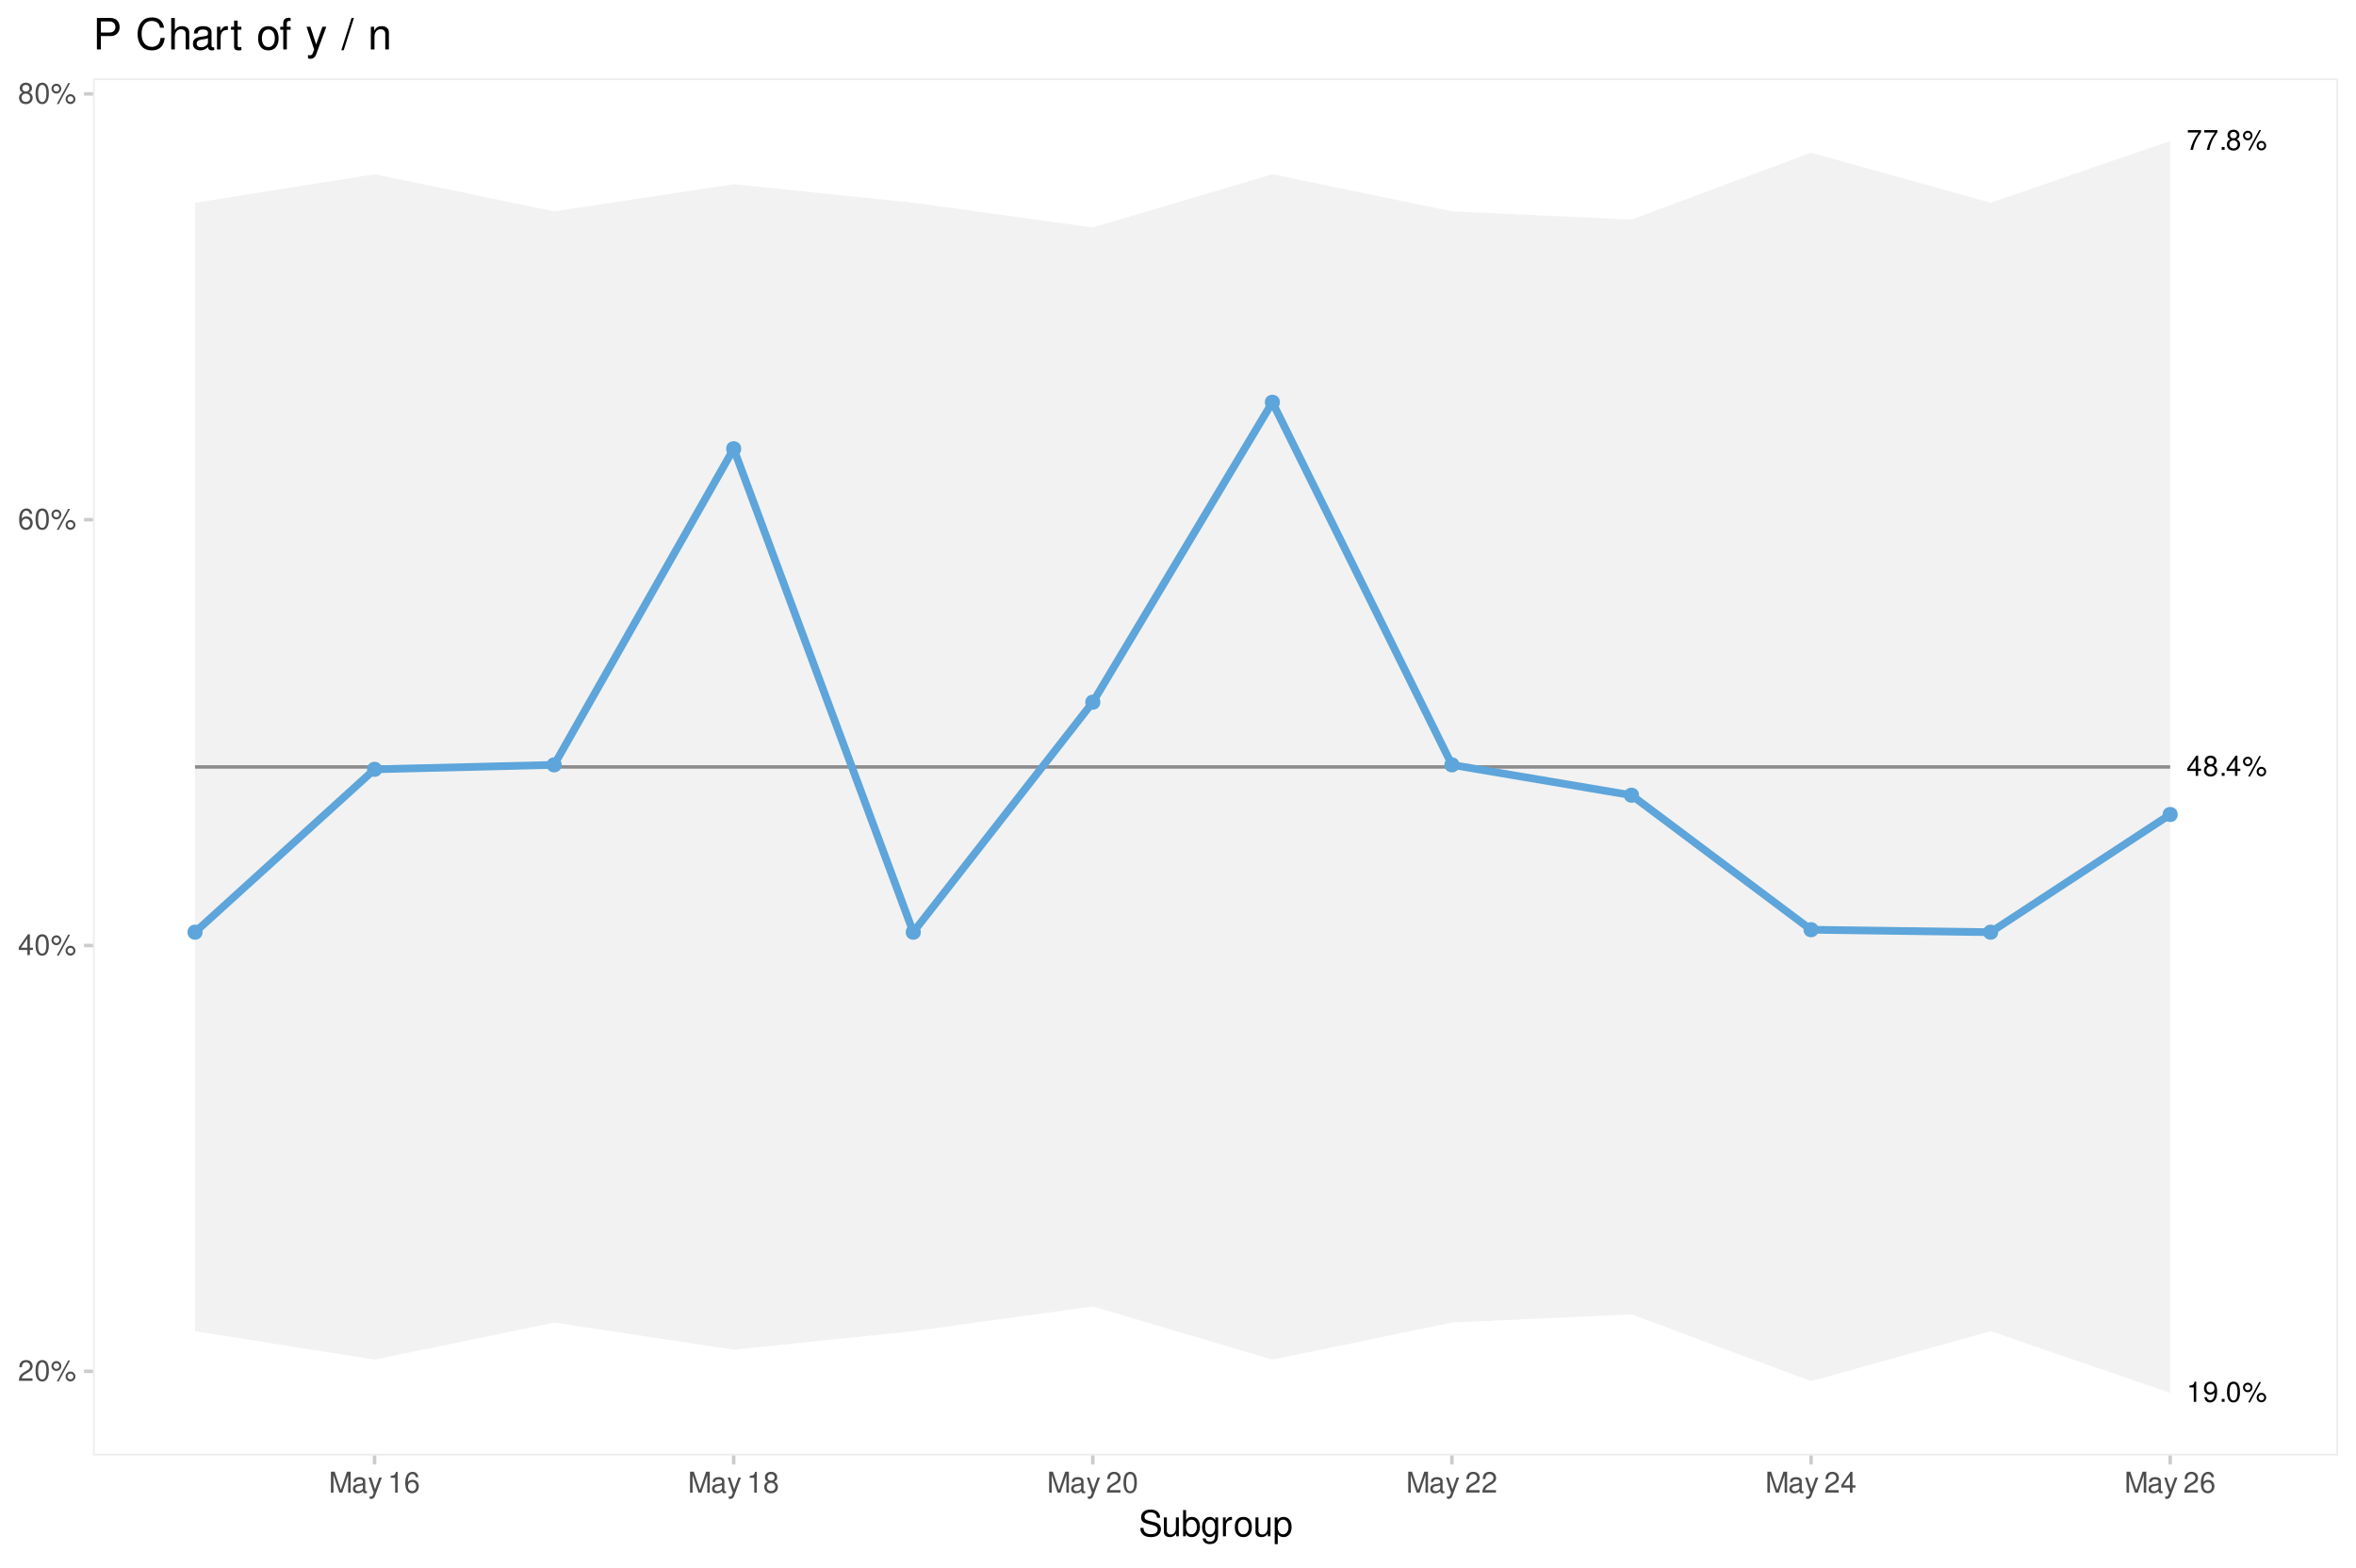
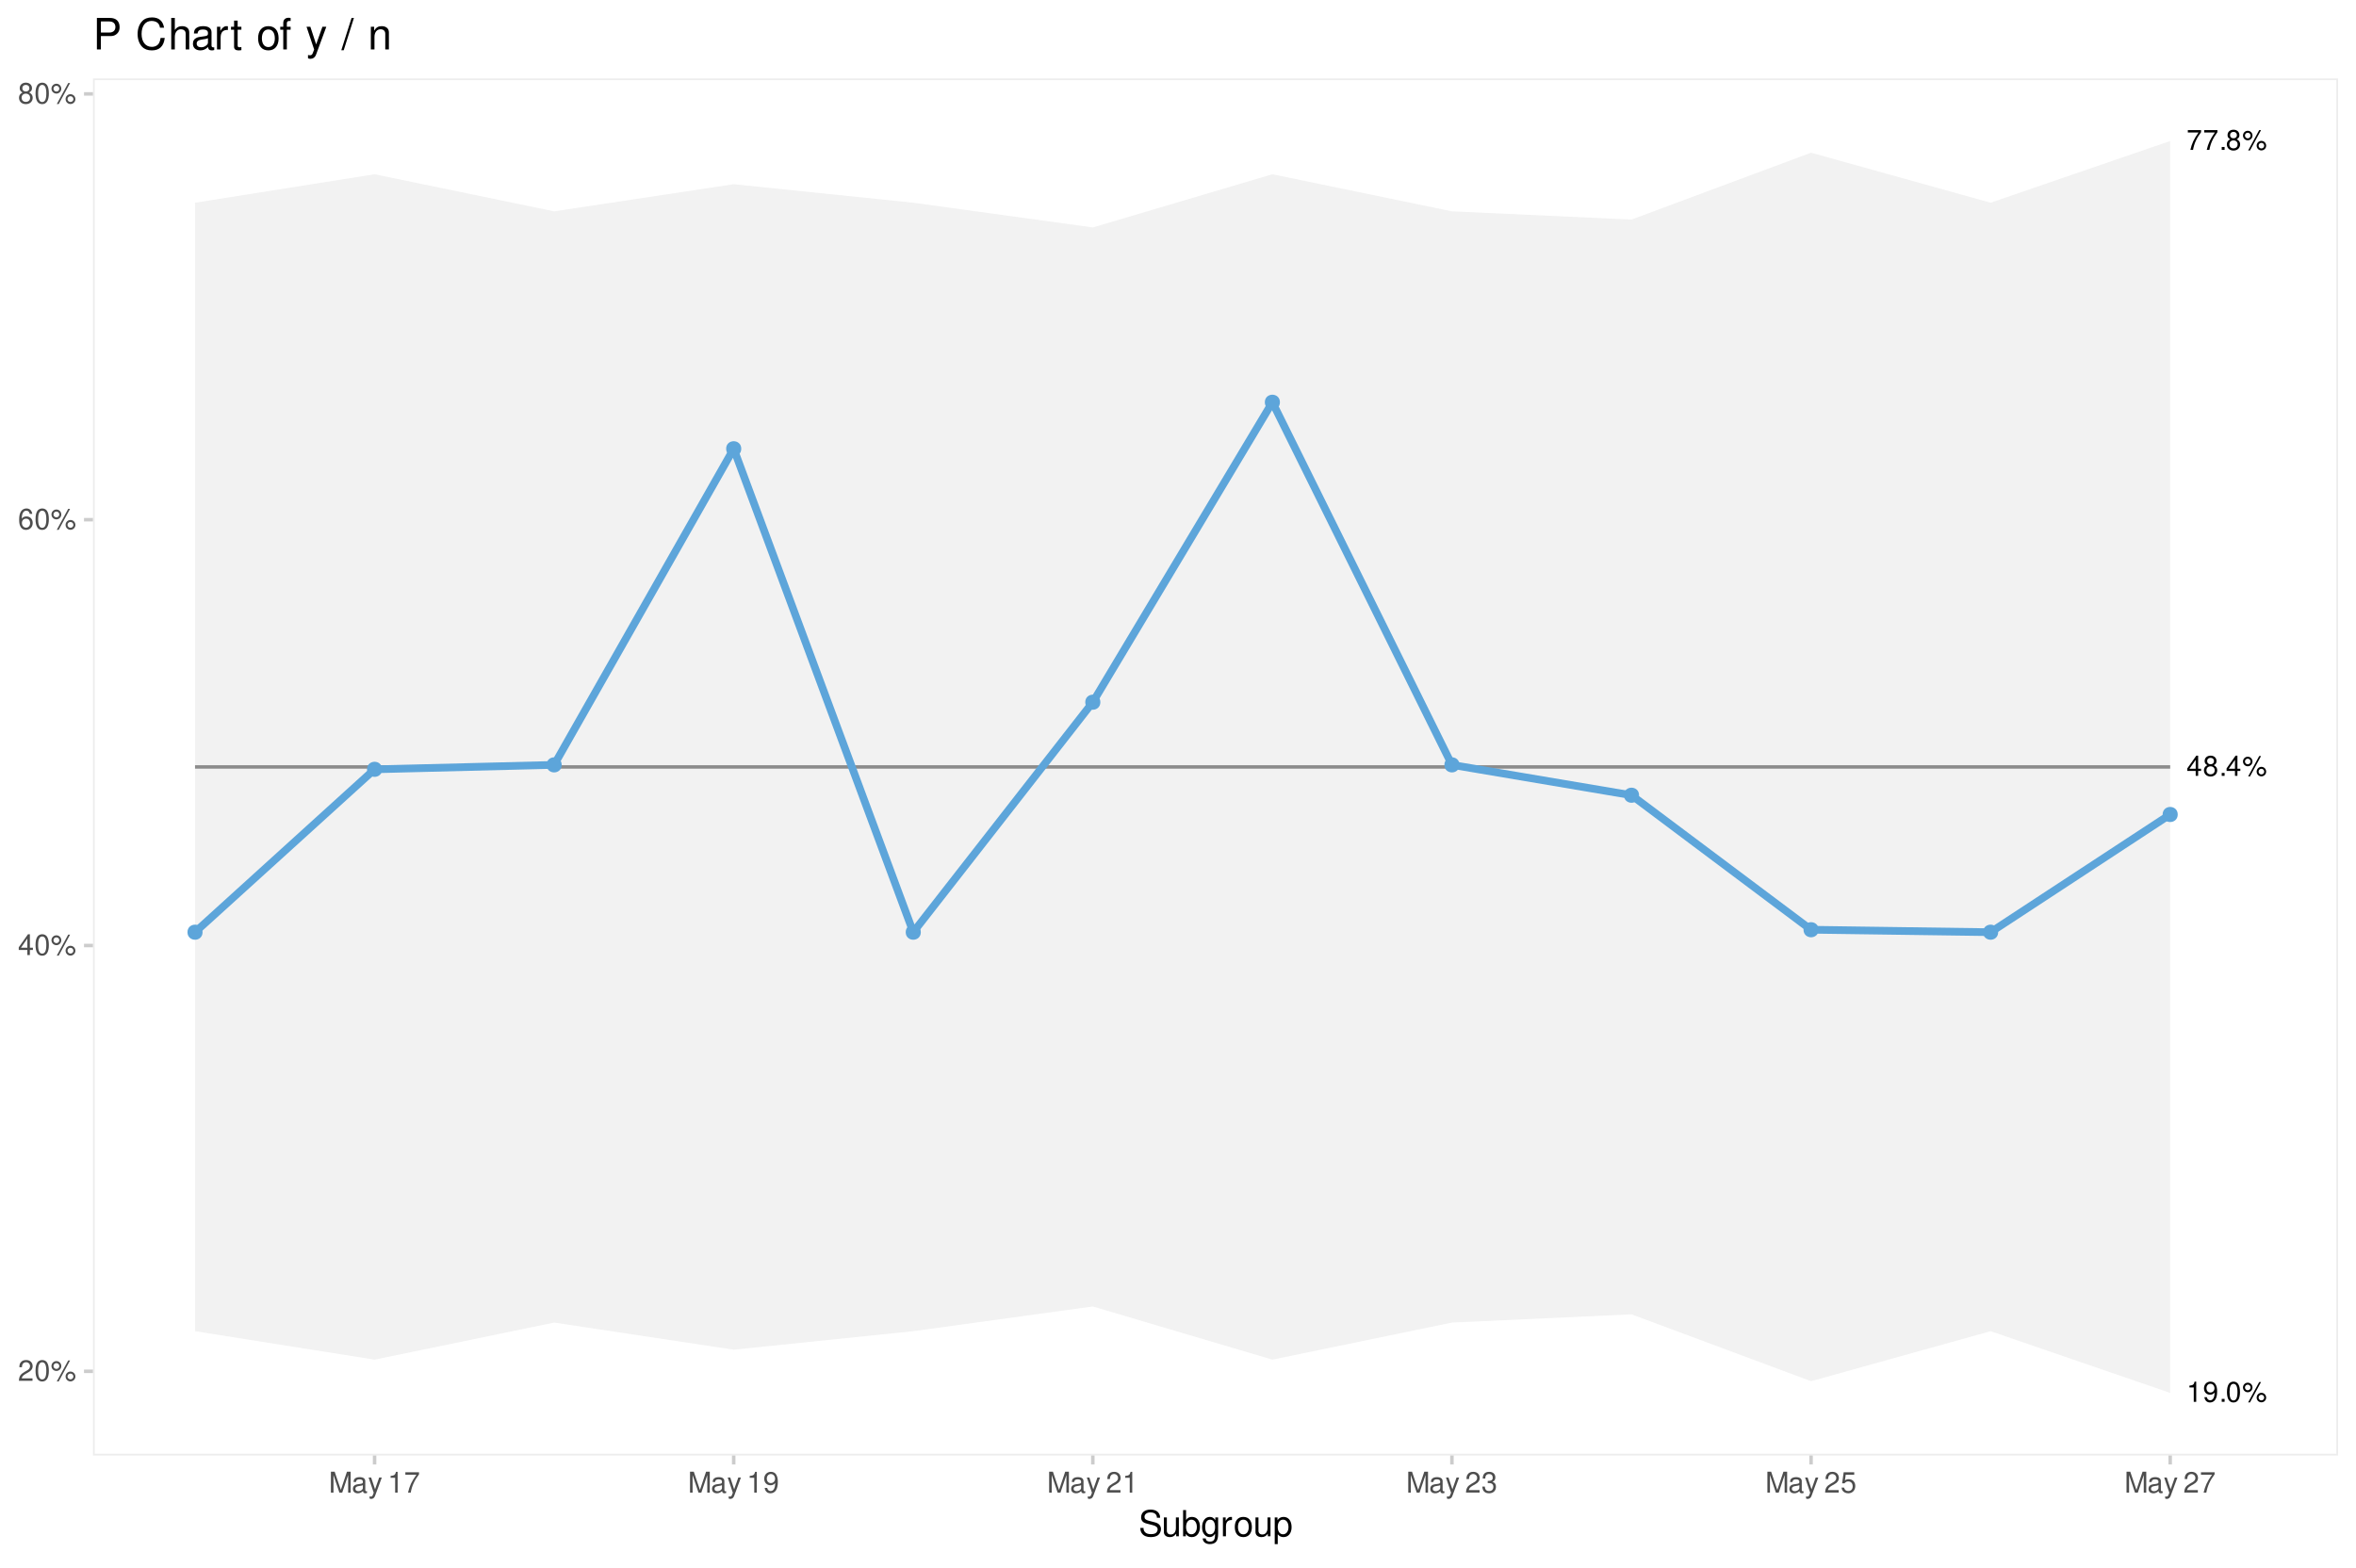
<svg xmlns="http://www.w3.org/2000/svg" xmlns:xlink="http://www.w3.org/1999/xlink" width="720pt" height="479pt" viewBox="0 0 720 479">
  <defs>
    <g>
      <g id="glyph-0-0">
        <path d="M 2.203 -4.391 L 2.203 0 L 2.953 0 L 2.953 -6.172 L 2.469 -6.172 C 2.203 -5.219 2.031 -5.094 0.875 -4.938 L 0.875 -4.391 Z M 2.203 -4.391 " />
      </g>
      <g id="glyph-0-1">
        <path d="M 0.453 -1.406 C 0.594 -0.406 1.25 0.203 2.172 0.203 C 2.844 0.203 3.438 -0.125 3.797 -0.688 C 4.172 -1.281 4.344 -2.031 4.344 -3.156 C 4.344 -4.203 4.188 -4.859 3.828 -5.406 C 3.5 -5.906 2.969 -6.172 2.297 -6.172 C 1.156 -6.172 0.328 -5.312 0.328 -4.109 C 0.328 -2.984 1.094 -2.172 2.188 -2.172 C 2.75 -2.172 3.188 -2.375 3.562 -2.844 C 3.562 -1.312 3.078 -0.469 2.219 -0.469 C 1.688 -0.469 1.328 -0.812 1.203 -1.406 Z M 2.297 -5.516 C 3 -5.516 3.531 -4.922 3.531 -4.125 C 3.531 -3.375 3.016 -2.844 2.266 -2.844 C 1.547 -2.844 1.094 -3.359 1.094 -4.172 C 1.094 -4.953 1.594 -5.516 2.297 -5.516 Z M 2.297 -5.516 " />
      </g>
      <g id="glyph-0-2">
        <path d="M 1.625 -0.891 L 0.75 -0.891 L 0.75 0 L 1.625 0 Z M 1.625 -0.891 " />
      </g>
      <g id="glyph-0-3">
        <path d="M 2.344 -6.172 C 1.781 -6.172 1.266 -5.906 0.953 -5.5 C 0.562 -4.953 0.359 -4.125 0.359 -2.984 C 0.359 -0.906 1.047 0.203 2.344 0.203 C 3.625 0.203 4.328 -0.906 4.328 -2.938 C 4.328 -4.125 4.141 -4.938 3.734 -5.5 C 3.422 -5.922 2.922 -6.172 2.344 -6.172 Z M 2.344 -5.5 C 3.156 -5.5 3.562 -4.672 3.562 -3 C 3.562 -1.25 3.172 -0.422 2.328 -0.422 C 1.531 -0.422 1.141 -1.281 1.141 -2.984 C 1.141 -4.672 1.531 -5.5 2.344 -5.5 Z M 2.344 -5.5 " />
      </g>
      <g id="glyph-0-4">
        <path d="M 1.703 -5.844 C 0.891 -5.844 0.25 -5.188 0.25 -4.391 C 0.25 -3.578 0.891 -2.922 1.703 -2.922 C 2.5 -2.922 3.156 -3.578 3.156 -4.375 C 3.156 -5.203 2.516 -5.844 1.703 -5.844 Z M 1.703 -5.25 C 2.188 -5.25 2.562 -4.859 2.562 -4.375 C 2.562 -3.906 2.172 -3.531 1.703 -3.531 C 1.234 -3.531 0.844 -3.906 0.844 -4.391 C 0.844 -4.859 1.219 -5.25 1.703 -5.25 Z M 5.203 -6.047 L 1.828 0.172 L 2.391 0.172 L 5.766 -6.047 Z M 5.875 -2.75 C 5.062 -2.75 4.422 -2.094 4.422 -1.297 C 4.422 -0.484 5.062 0.156 5.875 0.156 C 6.672 0.156 7.328 -0.484 7.328 -1.281 C 7.328 -2.094 6.688 -2.75 5.875 -2.75 Z M 5.875 -2.156 C 6.359 -2.156 6.734 -1.766 6.734 -1.281 C 6.734 -0.812 6.344 -0.438 5.875 -0.438 C 5.391 -0.438 5.016 -0.812 5.016 -1.297 C 5.016 -1.766 5.391 -2.156 5.875 -2.156 Z M 5.875 -2.156 " />
      </g>
      <g id="glyph-0-5">
        <path d="M 4.438 -6.047 L 0.391 -6.047 L 0.391 -5.312 L 3.656 -5.312 C 2.219 -3.25 1.625 -1.984 1.172 0 L 1.984 0 C 2.312 -1.938 3.078 -3.594 4.438 -5.422 Z M 4.438 -6.047 " />
      </g>
      <g id="glyph-0-6">
        <path d="M 3.328 -3.25 C 3.969 -3.641 4.156 -3.938 4.156 -4.516 C 4.156 -5.5 3.422 -6.172 2.344 -6.172 C 1.281 -6.172 0.531 -5.5 0.531 -4.531 C 0.531 -3.938 0.719 -3.641 1.344 -3.25 C 0.656 -2.906 0.312 -2.391 0.312 -1.719 C 0.312 -0.594 1.141 0.203 2.344 0.203 C 3.547 0.203 4.375 -0.594 4.375 -1.719 C 4.375 -2.391 4.031 -2.906 3.328 -3.25 Z M 2.344 -5.5 C 2.984 -5.5 3.391 -5.125 3.391 -4.5 C 3.391 -3.922 2.984 -3.547 2.344 -3.547 C 1.703 -3.547 1.297 -3.922 1.297 -4.516 C 1.297 -5.125 1.703 -5.5 2.344 -5.5 Z M 2.344 -2.906 C 3.094 -2.906 3.609 -2.422 3.609 -1.703 C 3.609 -0.953 3.109 -0.469 2.328 -0.469 C 1.594 -0.469 1.078 -0.969 1.078 -1.688 C 1.078 -2.422 1.594 -2.906 2.344 -2.906 Z M 2.344 -2.906 " />
      </g>
      <g id="glyph-0-7">
        <path d="M 2.797 -1.5 L 2.797 0 L 3.547 0 L 3.547 -1.5 L 4.438 -1.5 L 4.438 -2.172 L 3.547 -2.172 L 3.547 -6.172 L 2.984 -6.172 L 0.234 -2.281 L 0.234 -1.5 Z M 2.797 -2.172 L 0.891 -2.172 L 2.797 -4.891 Z M 2.797 -2.172 " />
      </g>
      <g id="glyph-1-0">
        <path d="M 4.453 -0.766 L 1.172 -0.766 C 1.25 -1.297 1.531 -1.625 2.297 -2.094 L 3.172 -2.594 C 4.047 -3.062 4.5 -3.719 4.5 -4.5 C 4.5 -5.031 4.281 -5.531 3.922 -5.875 C 3.547 -6.203 3.094 -6.359 2.5 -6.359 C 1.703 -6.359 1.125 -6.078 0.781 -5.531 C 0.547 -5.203 0.453 -4.797 0.438 -4.156 L 1.219 -4.156 C 1.234 -4.594 1.297 -4.844 1.406 -5.062 C 1.594 -5.438 2 -5.688 2.469 -5.688 C 3.172 -5.688 3.703 -5.172 3.703 -4.484 C 3.703 -3.969 3.406 -3.531 2.859 -3.219 L 2.047 -2.75 C 0.75 -2 0.375 -1.406 0.297 -0.016 L 4.453 -0.016 Z M 4.453 -0.766 " />
      </g>
      <g id="glyph-1-1">
        <path d="M 2.422 -6.359 C 1.844 -6.359 1.312 -6.094 0.984 -5.672 C 0.578 -5.109 0.375 -4.25 0.375 -3.078 C 0.375 -0.938 1.078 0.203 2.422 0.203 C 3.734 0.203 4.453 -0.938 4.453 -3.031 C 4.453 -4.25 4.266 -5.078 3.859 -5.672 C 3.531 -6.109 3.016 -6.359 2.422 -6.359 Z M 2.422 -5.672 C 3.25 -5.672 3.672 -4.828 3.672 -3.094 C 3.672 -1.281 3.266 -0.438 2.406 -0.438 C 1.578 -0.438 1.172 -1.312 1.172 -3.062 C 1.172 -4.828 1.578 -5.672 2.422 -5.672 Z M 2.422 -5.672 " />
      </g>
      <g id="glyph-1-2">
        <path d="M 1.75 -6.031 C 0.922 -6.031 0.25 -5.344 0.25 -4.516 C 0.25 -3.688 0.922 -3.016 1.766 -3.016 C 2.578 -3.016 3.25 -3.688 3.25 -4.5 C 3.25 -5.359 2.594 -6.031 1.75 -6.031 Z M 1.75 -5.406 C 2.25 -5.406 2.641 -5.016 2.641 -4.516 C 2.641 -4.031 2.25 -3.641 1.766 -3.641 C 1.266 -3.641 0.859 -4.031 0.859 -4.516 C 0.859 -5.016 1.266 -5.406 1.75 -5.406 Z M 5.359 -6.234 L 1.875 0.172 L 2.469 0.172 L 5.938 -6.234 Z M 6.047 -2.828 C 5.219 -2.828 4.562 -2.156 4.562 -1.344 C 4.562 -0.5 5.219 0.172 6.062 0.172 C 6.875 0.172 7.562 -0.5 7.562 -1.312 C 7.562 -2.156 6.891 -2.828 6.047 -2.828 Z M 6.047 -2.219 C 6.547 -2.219 6.953 -1.828 6.953 -1.312 C 6.953 -0.844 6.547 -0.453 6.062 -0.453 C 5.562 -0.453 5.156 -0.844 5.156 -1.344 C 5.156 -1.828 5.562 -2.219 6.047 -2.219 Z M 6.047 -2.219 " />
      </g>
      <g id="glyph-1-3">
        <path d="M 2.875 -1.547 L 2.875 0 L 3.656 0 L 3.656 -1.547 L 4.578 -1.547 L 4.578 -2.234 L 3.656 -2.234 L 3.656 -6.359 L 3.078 -6.359 L 0.25 -2.359 L 0.25 -1.547 Z M 2.875 -2.234 L 0.922 -2.234 L 2.875 -5.047 Z M 2.875 -2.234 " />
      </g>
      <g id="glyph-1-4">
        <path d="M 4.375 -4.703 C 4.234 -5.75 3.562 -6.359 2.609 -6.359 C 1.922 -6.359 1.312 -6.031 0.938 -5.453 C 0.547 -4.828 0.375 -4.062 0.375 -2.906 C 0.375 -1.828 0.531 -1.156 0.906 -0.594 C 1.234 -0.078 1.781 0.203 2.469 0.203 C 3.656 0.203 4.516 -0.688 4.516 -1.922 C 4.516 -3.094 3.719 -3.922 2.609 -3.922 C 1.984 -3.922 1.5 -3.688 1.172 -3.234 C 1.172 -4.797 1.672 -5.672 2.562 -5.672 C 3.109 -5.672 3.484 -5.328 3.609 -4.703 Z M 2.5 -3.234 C 3.25 -3.234 3.719 -2.703 3.719 -1.859 C 3.719 -1.062 3.188 -0.484 2.484 -0.484 C 1.766 -0.484 1.219 -1.094 1.219 -1.906 C 1.219 -2.688 1.734 -3.234 2.5 -3.234 Z M 2.5 -3.234 " />
      </g>
      <g id="glyph-1-5">
        <path d="M 3.438 -3.359 C 4.094 -3.75 4.297 -4.062 4.297 -4.656 C 4.297 -5.672 3.531 -6.359 2.422 -6.359 C 1.312 -6.359 0.547 -5.672 0.547 -4.672 C 0.547 -4.062 0.75 -3.75 1.391 -3.359 C 0.672 -2.984 0.328 -2.469 0.328 -1.766 C 0.328 -0.609 1.172 0.203 2.422 0.203 C 3.656 0.203 4.516 -0.609 4.516 -1.766 C 4.516 -2.469 4.156 -2.984 3.438 -3.359 Z M 2.422 -5.672 C 3.078 -5.672 3.5 -5.281 3.5 -4.641 C 3.5 -4.047 3.062 -3.656 2.422 -3.656 C 1.766 -3.656 1.344 -4.047 1.344 -4.656 C 1.344 -5.281 1.766 -5.672 2.422 -5.672 Z M 2.422 -3 C 3.188 -3 3.719 -2.484 3.719 -1.75 C 3.719 -0.984 3.203 -0.484 2.406 -0.484 C 1.641 -0.484 1.125 -1 1.125 -1.734 C 1.125 -2.5 1.641 -3 2.422 -3 Z M 2.422 -3 " />
      </g>
      <g id="glyph-1-6">
        <path d="M 4.109 0 L 5.922 -5.375 L 5.922 0 L 6.688 0 L 6.688 -6.406 L 5.562 -6.406 L 3.688 -0.828 L 1.797 -6.406 L 0.656 -6.406 L 0.656 0 L 1.438 0 L 1.438 -5.375 L 3.25 0 Z M 4.109 0 " />
      </g>
      <g id="glyph-1-7">
        <path d="M 4.703 -0.438 C 4.625 -0.406 4.594 -0.406 4.547 -0.406 C 4.297 -0.406 4.156 -0.547 4.156 -0.781 L 4.156 -3.484 C 4.156 -4.297 3.547 -4.734 2.422 -4.734 C 1.734 -4.734 1.203 -4.547 0.891 -4.203 C 0.672 -3.969 0.594 -3.703 0.578 -3.25 L 1.312 -3.25 C 1.375 -3.812 1.703 -4.062 2.391 -4.062 C 3.062 -4.062 3.422 -3.812 3.422 -3.375 L 3.422 -3.188 C 3.406 -2.875 3.25 -2.75 2.656 -2.672 C 1.625 -2.547 1.453 -2.5 1.172 -2.391 C 0.641 -2.156 0.375 -1.766 0.375 -1.156 C 0.375 -0.328 0.953 0.203 1.875 0.203 C 2.469 0.203 2.922 0 3.453 -0.469 C 3.5 0 3.734 0.203 4.203 0.203 C 4.359 0.203 4.453 0.188 4.703 0.125 Z M 3.422 -1.453 C 3.422 -1.203 3.359 -1.062 3.125 -0.859 C 2.828 -0.578 2.469 -0.438 2.047 -0.438 C 1.469 -0.438 1.141 -0.719 1.141 -1.172 C 1.141 -1.656 1.453 -1.906 2.25 -2.016 C 3.031 -2.125 3.172 -2.156 3.422 -2.281 Z M 3.422 -1.453 " />
      </g>
      <g id="glyph-1-8">
        <path d="M 3.406 -4.609 L 2.141 -1.016 L 0.953 -4.609 L 0.172 -4.609 L 1.734 0.016 L 1.453 0.75 C 1.328 1.078 1.172 1.203 0.859 1.203 C 0.734 1.203 0.641 1.172 0.469 1.141 L 0.469 1.797 C 0.625 1.875 0.781 1.922 0.969 1.922 C 1.203 1.922 1.453 1.844 1.656 1.703 C 1.875 1.531 2.016 1.344 2.156 0.969 L 4.203 -4.609 Z M 3.406 -4.609 " />
      </g>
      <g id="glyph-1-9">
</g>
      <g id="glyph-1-10">
        <path d="M 2.281 -4.531 L 2.281 0 L 3.047 0 L 3.047 -6.359 L 2.547 -6.359 C 2.266 -5.391 2.094 -5.25 0.891 -5.094 L 0.891 -4.531 Z M 2.281 -4.531 " />
+       </g>
+       <g id="glyph-1-11">
+         <path d="M 4.578 -6.234 L 0.406 -6.234 L 0.406 -5.469 L 3.781 -5.469 C 2.281 -3.359 1.688 -2.047 1.219 0 L 2.047 0 C 2.391 -2 3.172 -3.719 4.578 -5.594 Z M 4.578 -6.234 " />
+       </g>
+       <g id="glyph-1-12">
+         <path d="M 0.469 -1.453 C 0.609 -0.406 1.281 0.203 2.234 0.203 C 2.922 0.203 3.547 -0.125 3.922 -0.703 C 4.297 -1.328 4.484 -2.109 4.484 -3.25 C 4.484 -4.328 4.312 -5 3.953 -5.562 C 3.609 -6.094 3.062 -6.359 2.375 -6.359 C 1.188 -6.359 0.328 -5.469 0.328 -4.234 C 0.328 -3.062 1.125 -2.25 2.25 -2.25 C 2.844 -2.25 3.281 -2.453 3.672 -2.938 C 3.672 -1.359 3.172 -0.484 2.281 -0.484 C 1.734 -0.484 1.359 -0.828 1.234 -1.453 Z M 2.359 -5.688 C 3.094 -5.688 3.641 -5.078 3.641 -4.25 C 3.641 -3.469 3.109 -2.922 2.344 -2.922 C 1.594 -2.922 1.125 -3.453 1.125 -4.297 C 1.125 -5.109 1.641 -5.688 2.359 -5.688 Z M 2.359 -5.688 " />
+       </g>
+       <g id="glyph-1-13">
+         <path d="M 1.938 -2.922 L 2.359 -2.922 C 3.203 -2.922 3.656 -2.531 3.656 -1.766 C 3.656 -0.969 3.172 -0.484 2.375 -0.484 C 1.516 -0.484 1.109 -0.922 1.062 -1.844 L 0.281 -1.844 C 0.312 -1.344 0.406 -1 0.547 -0.719 C 0.875 -0.109 1.484 0.203 2.344 0.203 C 3.625 0.203 4.453 -0.578 4.453 -1.781 C 4.453 -2.594 4.141 -3.031 3.391 -3.297 C 3.969 -3.531 4.266 -3.969 4.266 -4.609 C 4.266 -5.703 3.547 -6.359 2.359 -6.359 C 1.109 -6.359 0.438 -5.656 0.406 -4.312 L 1.188 -4.312 C 1.203 -4.703 1.234 -4.922 1.328 -5.109 C 1.5 -5.469 1.891 -5.688 2.375 -5.688 C 3.062 -5.688 3.469 -5.266 3.469 -4.578 C 3.469 -4.141 3.312 -3.859 2.969 -3.719 C 2.766 -3.625 2.484 -3.594 1.938 -3.578 Z M 1.938 -2.922 " />
+       </g>
+       <g id="glyph-1-14">
+         <path d="M 4.188 -6.234 L 0.969 -6.234 L 0.5 -2.844 L 1.219 -2.844 C 1.578 -3.266 1.875 -3.422 2.359 -3.422 C 3.203 -3.422 3.719 -2.844 3.719 -1.922 C 3.719 -1.031 3.203 -0.484 2.359 -0.484 C 1.688 -0.484 1.266 -0.828 1.078 -1.531 L 0.312 -1.531 C 0.406 -1.016 0.5 -0.781 0.688 -0.547 C 1.031 -0.078 1.672 0.203 2.375 0.203 C 3.641 0.203 4.516 -0.719 4.516 -2.031 C 4.516 -3.266 3.688 -4.109 2.5 -4.109 C 2.062 -4.109 1.703 -4 1.344 -3.734 L 1.594 -5.469 L 4.188 -5.469 Z M 4.188 -6.234 " />
      </g>
      <g id="glyph-2-0">
        <path d="M 6.562 -5.672 C 6.562 -6.219 6.516 -6.375 6.344 -6.75 C 5.906 -7.672 4.969 -8.156 3.625 -8.156 C 1.859 -8.156 0.766 -7.25 0.766 -5.797 C 0.766 -4.812 1.281 -4.203 2.344 -3.922 L 4.328 -3.406 C 5.359 -3.141 5.812 -2.734 5.812 -2.094 C 5.812 -1.672 5.578 -1.234 5.234 -0.984 C 4.922 -0.766 4.406 -0.656 3.766 -0.656 C 2.875 -0.656 2.297 -0.859 1.906 -1.312 C 1.609 -1.672 1.484 -2.062 1.5 -2.547 L 0.531 -2.547 C 0.531 -1.812 0.688 -1.328 1 -0.891 C 1.547 -0.125 2.469 0.25 3.703 0.25 C 4.656 0.25 5.438 0.031 5.953 -0.359 C 6.484 -0.797 6.828 -1.5 6.828 -2.203 C 6.828 -3.188 6.219 -3.922 5.125 -4.219 L 3.109 -4.75 C 2.141 -5.016 1.797 -5.328 1.797 -5.938 C 1.797 -6.75 2.516 -7.297 3.594 -7.297 C 4.859 -7.297 5.578 -6.719 5.594 -5.672 Z M 6.562 -5.672 " />
      </g>
      <g id="glyph-2-1">
        <path d="M 5.297 0 L 5.297 -5.766 L 4.391 -5.766 L 4.391 -2.5 C 4.391 -1.312 3.766 -0.547 2.812 -0.547 C 2.094 -0.547 1.625 -0.984 1.625 -1.688 L 1.625 -5.766 L 0.719 -5.766 L 0.719 -1.312 C 0.719 -0.359 1.438 0.25 2.547 0.25 C 3.406 0.25 3.938 -0.047 4.484 -0.797 L 4.484 0 Z M 5.297 0 " />
      </g>
      <g id="glyph-2-2">
        <path d="M 0.594 -8.016 L 0.594 0 L 1.422 0 L 1.422 -0.734 C 1.859 -0.062 2.438 0.25 3.25 0.25 C 4.766 0.25 5.75 -0.984 5.75 -2.906 C 5.75 -4.781 4.812 -5.922 3.281 -5.922 C 2.5 -5.922 1.938 -5.625 1.5 -4.984 L 1.5 -8.016 Z M 3.109 -5.078 C 4.141 -5.078 4.797 -4.188 4.797 -2.812 C 4.797 -1.5 4.109 -0.609 3.109 -0.609 C 2.141 -0.609 1.5 -1.484 1.5 -2.844 C 1.5 -4.188 2.141 -5.078 3.109 -5.078 Z M 3.109 -5.078 " />
      </g>
      <g id="glyph-2-3">
        <path d="M 4.438 -5.766 L 4.438 -4.922 C 3.984 -5.625 3.469 -5.922 2.75 -5.922 C 1.359 -5.922 0.391 -4.625 0.391 -2.781 C 0.391 -1.812 0.609 -1.109 1.109 -0.531 C 1.547 -0.016 2.094 0.25 2.688 0.25 C 3.375 0.25 3.875 -0.062 4.359 -0.781 L 4.359 -0.484 C 4.359 1.062 3.922 1.625 2.781 1.625 C 2 1.625 1.594 1.312 1.5 0.656 L 0.578 0.656 C 0.656 1.734 1.5 2.391 2.766 2.391 C 3.609 2.391 4.312 2.125 4.688 1.656 C 5.125 1.125 5.297 0.406 5.297 -0.953 L 5.297 -5.766 Z M 2.844 -5.078 C 3.812 -5.078 4.359 -4.266 4.359 -2.812 C 4.359 -1.406 3.797 -0.594 2.844 -0.594 C 1.891 -0.594 1.344 -1.422 1.344 -2.844 C 1.344 -4.25 1.891 -5.078 2.844 -5.078 Z M 2.844 -5.078 " />
      </g>
      <g id="glyph-2-4">
        <path d="M 0.766 -5.766 L 0.766 0 L 1.688 0 L 1.688 -2.984 C 1.688 -4.375 2.266 -5 3.531 -4.969 L 3.531 -5.891 C 3.375 -5.922 3.281 -5.922 3.172 -5.922 C 2.578 -5.922 2.141 -5.578 1.609 -4.719 L 1.609 -5.766 Z M 0.766 -5.766 " />
      </g>
      <g id="glyph-2-5">
        <path d="M 2.984 -5.922 C 1.359 -5.922 0.391 -4.781 0.391 -2.844 C 0.391 -0.891 1.359 0.25 3 0.25 C 4.625 0.25 5.609 -0.906 5.609 -2.797 C 5.609 -4.797 4.656 -5.922 2.984 -5.922 Z M 3 -5.078 C 4.031 -5.078 4.656 -4.234 4.656 -2.812 C 4.656 -1.438 4.016 -0.594 3 -0.594 C 1.984 -0.594 1.359 -1.438 1.359 -2.844 C 1.359 -4.234 1.984 -5.078 3 -5.078 Z M 3 -5.078 " />
      </g>
      <g id="glyph-2-6">
        <path d="M 0.594 2.391 L 1.516 2.391 L 1.516 -0.609 C 2 -0.016 2.547 0.25 3.281 0.25 C 4.781 0.25 5.75 -0.953 5.75 -2.781 C 5.75 -4.719 4.812 -5.922 3.281 -5.922 C 2.5 -5.922 1.875 -5.578 1.438 -4.891 L 1.438 -5.766 L 0.594 -5.766 Z M 3.125 -5.078 C 4.141 -5.078 4.797 -4.188 4.797 -2.812 C 4.797 -1.5 4.125 -0.609 3.125 -0.609 C 2.141 -0.609 1.516 -1.484 1.516 -2.844 C 1.516 -4.188 2.141 -5.078 3.125 -5.078 Z M 3.125 -5.078 " />
      </g>
      <g id="glyph-3-0">
        <path d="M 2.422 -4.078 L 5.453 -4.078 C 6.203 -4.078 6.797 -4.297 7.312 -4.766 C 7.891 -5.297 8.141 -5.922 8.141 -6.797 C 8.141 -8.609 7.078 -9.625 5.172 -9.625 L 1.203 -9.625 L 1.203 0 L 2.422 0 Z M 2.422 -5.156 L 2.422 -8.547 L 4.984 -8.547 C 6.172 -8.547 6.859 -7.906 6.859 -6.859 C 6.859 -5.797 6.172 -5.156 4.984 -5.156 Z M 2.422 -5.156 " />
      </g>
      <g id="glyph-3-1">
</g>
      <g id="glyph-3-2">
        <path d="M 8.734 -6.641 C 8.359 -8.75 7.141 -9.781 5.031 -9.781 C 3.734 -9.781 2.688 -9.375 1.984 -8.578 C 1.109 -7.625 0.641 -6.266 0.641 -4.703 C 0.641 -3.109 1.125 -1.75 2.016 -0.812 C 2.766 -0.047 3.719 0.297 4.984 0.297 C 7.328 0.297 8.641 -0.969 8.938 -3.516 L 7.672 -3.516 C 7.562 -2.859 7.438 -2.406 7.234 -2.016 C 6.844 -1.234 6.016 -0.781 4.984 -0.781 C 3.078 -0.781 1.859 -2.312 1.859 -4.719 C 1.859 -7.188 3.016 -8.703 4.891 -8.703 C 5.672 -8.703 6.391 -8.469 6.781 -8.094 C 7.141 -7.766 7.344 -7.375 7.484 -6.641 Z M 8.734 -6.641 " />
      </g>
      <g id="glyph-3-3">
        <path d="M 0.922 -9.625 L 0.922 0 L 2.016 0 L 2.016 -3.812 C 2.016 -5.234 2.766 -6.156 3.891 -6.156 C 4.266 -6.156 4.609 -6.047 4.875 -5.844 C 5.188 -5.609 5.328 -5.281 5.328 -4.797 L 5.328 0 L 6.422 0 L 6.422 -5.234 C 6.422 -6.391 5.578 -7.109 4.234 -7.109 C 3.266 -7.109 2.672 -6.812 2.016 -5.969 L 2.016 -9.625 Z M 0.922 -9.625 " />
      </g>
      <g id="glyph-3-4">
        <path d="M 7.062 -0.641 C 6.938 -0.625 6.891 -0.625 6.828 -0.625 C 6.438 -0.625 6.234 -0.812 6.234 -1.156 L 6.234 -5.234 C 6.234 -6.453 5.328 -7.109 3.625 -7.109 C 2.609 -7.109 1.812 -6.828 1.328 -6.312 C 1.016 -5.953 0.891 -5.562 0.859 -4.875 L 1.969 -4.875 C 2.062 -5.719 2.562 -6.094 3.594 -6.094 C 4.594 -6.094 5.141 -5.734 5.141 -5.062 L 5.141 -4.781 C 5.125 -4.297 4.891 -4.125 3.984 -4.016 C 2.422 -3.812 2.188 -3.766 1.766 -3.594 C 0.969 -3.25 0.547 -2.641 0.547 -1.75 C 0.547 -0.484 1.422 0.297 2.828 0.297 C 3.703 0.297 4.391 0 5.172 -0.719 C 5.25 0 5.594 0.297 6.312 0.297 C 6.547 0.297 6.688 0.281 7.062 0.188 Z M 5.141 -2.172 C 5.141 -1.812 5.031 -1.578 4.703 -1.281 C 4.25 -0.875 3.703 -0.656 3.062 -0.656 C 2.203 -0.656 1.703 -1.062 1.703 -1.766 C 1.703 -2.5 2.172 -2.859 3.359 -3.031 C 4.547 -3.188 4.766 -3.25 5.141 -3.422 Z M 5.141 -2.172 " />
      </g>
      <g id="glyph-3-5">
        <path d="M 0.906 -6.922 L 0.906 0 L 2.016 0 L 2.016 -3.594 C 2.031 -5.25 2.719 -6 4.234 -5.953 L 4.234 -7.078 C 4.047 -7.109 3.953 -7.109 3.812 -7.109 C 3.109 -7.109 2.562 -6.688 1.922 -5.672 L 1.922 -6.922 Z M 0.906 -6.922 " />
      </g>
      <g id="glyph-3-6">
        <path d="M 3.359 -6.922 L 2.219 -6.922 L 2.219 -8.812 L 1.125 -8.812 L 1.125 -6.922 L 0.188 -6.922 L 0.188 -6.016 L 1.125 -6.016 L 1.125 -0.797 C 1.125 -0.078 1.594 0.297 2.453 0.297 C 2.75 0.297 2.984 0.281 3.359 0.219 L 3.359 -0.719 C 3.188 -0.672 3.047 -0.656 2.828 -0.656 C 2.344 -0.656 2.219 -0.797 2.219 -1.281 L 2.219 -6.016 L 3.359 -6.016 Z M 3.359 -6.922 " />
      </g>
      <g id="glyph-3-7">
        <path d="M 3.594 -7.109 C 1.641 -7.109 0.469 -5.734 0.469 -3.406 C 0.469 -1.062 1.641 0.297 3.609 0.297 C 5.562 0.297 6.734 -1.078 6.734 -3.359 C 6.734 -5.75 5.594 -7.109 3.594 -7.109 Z M 3.609 -6.094 C 4.844 -6.094 5.578 -5.078 5.578 -3.359 C 5.578 -1.734 4.812 -0.719 3.609 -0.719 C 2.375 -0.719 1.625 -1.734 1.625 -3.406 C 1.625 -5.078 2.375 -6.094 3.609 -6.094 Z M 3.609 -6.094 " />
      </g>
      <g id="glyph-3-8">
        <path d="M 3.406 -6.922 L 2.25 -6.922 L 2.25 -8 C 2.25 -8.469 2.516 -8.703 3.031 -8.703 C 3.109 -8.703 3.156 -8.703 3.406 -8.688 L 3.406 -9.594 C 3.156 -9.656 3.016 -9.672 2.781 -9.672 C 1.766 -9.672 1.156 -9.078 1.156 -8.094 L 1.156 -6.922 L 0.234 -6.922 L 0.234 -6.016 L 1.156 -6.016 L 1.156 0 L 2.25 0 L 2.25 -6.016 L 3.406 -6.016 Z M 3.406 -6.922 " />
      </g>
      <g id="glyph-3-9">
        <path d="M 5.125 -6.922 L 3.203 -1.531 L 1.438 -6.922 L 0.266 -6.922 L 2.594 0.031 L 2.172 1.125 C 2 1.609 1.75 1.797 1.297 1.797 C 1.109 1.797 0.953 1.766 0.719 1.719 L 0.719 2.703 C 0.938 2.828 1.156 2.875 1.453 2.875 C 1.812 2.875 2.188 2.766 2.484 2.547 C 2.828 2.297 3.031 2 3.234 1.453 L 6.312 -6.922 Z M 5.125 -6.922 " />
      </g>
      <g id="glyph-3-10">
        <path d="M 3.031 -9.625 L -0.109 0.266 L 0.625 0.266 L 3.75 -9.625 Z M 3.031 -9.625 " />
      </g>
      <g id="glyph-3-11">
        <path d="M 0.922 -6.922 L 0.922 0 L 2.031 0 L 2.031 -3.812 C 2.031 -5.234 2.766 -6.156 3.906 -6.156 C 4.781 -6.156 5.328 -5.625 5.328 -4.797 L 5.328 0 L 6.438 0 L 6.438 -5.234 C 6.438 -6.375 5.578 -7.109 4.234 -7.109 C 3.203 -7.109 2.547 -6.719 1.938 -5.75 L 1.938 -6.922 Z M 0.922 -6.922 " />
      </g>
    </g>
    <clipPath id="clip-0">
      <path clip-rule="nonzero" d="M 28.41 23.957 L 714.52 23.957 L 714.52 444.848 L 28.41 444.848 Z M 28.41 23.957 " />
    </clipPath>
    <clipPath id="clip-1">
      <path clip-rule="nonzero" d="M 28.41 23.957 L 714.52 23.957 L 714.52 444.848 L 28.41 444.848 Z M 28.41 23.957 " />
    </clipPath>
  </defs>
  <rect x="-72" y="-47.9" width="864" height="574.8" fill="rgb(100%, 100%, 100%)" fill-opacity="1" />
  <rect x="-72" y="-47.9" width="864" height="574.8" fill="rgb(100%, 100%, 100%)" fill-opacity="1" />
  <path fill="none" stroke-width="1.067" stroke-linecap="round" stroke-linejoin="round" stroke="rgb(100%, 100%, 100%)" stroke-opacity="1" stroke-miterlimit="10" d="M 0 479 L 720 479 L 720 0 L 0 0 Z M 0 479 " />
  <g clip-path="url(#clip-0)">
    <path fill-rule="nonzero" fill="rgb(100%, 100%, 100%)" fill-opacity="1" d="M 28.41 444.848 L 714.52 444.848 L 714.52 23.957 L 28.41 23.957 Z M 28.41 444.848 " />
  </g>
  <path fill-rule="nonzero" fill="rgb(87.059%, 87.059%, 87.059%)" fill-opacity="0.4" d="M 59.598 61.957 L 114.473 53.258 L 169.348 64.59 L 224.219 56.301 L 279.094 61.957 L 333.969 69.512 L 388.844 53.258 L 443.715 64.59 L 498.59 67.105 L 553.465 46.668 L 608.34 61.957 L 663.215 43.09 L 663.215 425.719 L 608.34 406.852 L 553.465 422.141 L 498.59 401.703 L 443.715 404.219 L 388.844 415.551 L 333.969 399.297 L 279.094 406.852 L 224.219 412.508 L 169.348 404.219 L 114.473 415.551 L 59.598 406.852 Z M 59.598 61.957 " />
  <path fill="none" stroke-width="1.067" stroke-linecap="butt" stroke-linejoin="round" stroke="rgb(54.902%, 54.902%, 54.902%)" stroke-opacity="1" stroke-miterlimit="10" d="M 59.598 234.402 L 663.215 234.402 " />
  <path fill="none" stroke-width="2.347" stroke-linecap="butt" stroke-linejoin="round" stroke="rgb(36.471%, 64.706%, 85.49%)" stroke-opacity="1" stroke-miterlimit="10" d="M 59.598 284.91 L 114.473 235.129 L 169.348 233.77 L 224.219 137.152 L 279.094 284.91 L 333.969 214.613 L 388.844 122.941 L 443.715 233.77 L 498.59 243.047 L 553.465 284.156 L 608.34 284.91 L 663.215 248.934 " />
  <path fill-rule="nonzero" fill="rgb(36.471%, 64.706%, 85.49%)" fill-opacity="1" stroke-width="0.709" stroke-linecap="round" stroke-linejoin="round" stroke="rgb(36.471%, 64.706%, 85.49%)" stroke-opacity="1" stroke-miterlimit="10" d="M 61.551 284.91 C 61.551 287.516 57.645 287.516 57.645 284.91 C 57.645 282.305 61.551 282.305 61.551 284.91 " />
  <path fill-rule="nonzero" fill="rgb(36.471%, 64.706%, 85.49%)" fill-opacity="1" stroke-width="0.709" stroke-linecap="round" stroke-linejoin="round" stroke="rgb(36.471%, 64.706%, 85.49%)" stroke-opacity="1" stroke-miterlimit="10" d="M 116.426 235.129 C 116.426 237.734 112.516 237.734 112.516 235.129 C 112.516 232.523 116.426 232.523 116.426 235.129 " />
  <path fill-rule="nonzero" fill="rgb(36.471%, 64.706%, 85.49%)" fill-opacity="1" stroke-width="0.709" stroke-linecap="round" stroke-linejoin="round" stroke="rgb(36.471%, 64.706%, 85.49%)" stroke-opacity="1" stroke-miterlimit="10" d="M 171.301 233.77 C 171.301 236.375 167.391 236.375 167.391 233.77 C 167.391 231.16 171.301 231.16 171.301 233.77 " />
  <path fill-rule="nonzero" fill="rgb(36.471%, 64.706%, 85.49%)" fill-opacity="1" stroke-width="0.709" stroke-linecap="round" stroke-linejoin="round" stroke="rgb(36.471%, 64.706%, 85.49%)" stroke-opacity="1" stroke-miterlimit="10" d="M 226.176 137.152 C 226.176 139.758 222.266 139.758 222.266 137.152 C 222.266 134.547 226.176 134.547 226.176 137.152 " />
  <path fill-rule="nonzero" fill="rgb(36.471%, 64.706%, 85.49%)" fill-opacity="1" stroke-width="0.709" stroke-linecap="round" stroke-linejoin="round" stroke="rgb(36.471%, 64.706%, 85.49%)" stroke-opacity="1" stroke-miterlimit="10" d="M 281.051 284.91 C 281.051 287.516 277.141 287.516 277.141 284.91 C 277.141 282.305 281.051 282.305 281.051 284.91 " />
  <path fill-rule="nonzero" fill="rgb(36.471%, 64.706%, 85.49%)" fill-opacity="1" stroke-width="0.709" stroke-linecap="round" stroke-linejoin="round" stroke="rgb(36.471%, 64.706%, 85.49%)" stroke-opacity="1" stroke-miterlimit="10" d="M 335.922 214.613 C 335.922 217.219 332.012 217.219 332.012 214.613 C 332.012 212.008 335.922 212.008 335.922 214.613 " />
  <path fill-rule="nonzero" fill="rgb(36.471%, 64.706%, 85.49%)" fill-opacity="1" stroke-width="0.709" stroke-linecap="round" stroke-linejoin="round" stroke="rgb(36.471%, 64.706%, 85.49%)" stroke-opacity="1" stroke-miterlimit="10" d="M 390.797 122.941 C 390.797 125.547 386.887 125.547 386.887 122.941 C 386.887 120.336 390.797 120.336 390.797 122.941 " />
  <path fill-rule="nonzero" fill="rgb(36.471%, 64.706%, 85.49%)" fill-opacity="1" stroke-width="0.709" stroke-linecap="round" stroke-linejoin="round" stroke="rgb(36.471%, 64.706%, 85.49%)" stroke-opacity="1" stroke-miterlimit="10" d="M 445.672 233.77 C 445.672 236.375 441.762 236.375 441.762 233.77 C 441.762 231.16 445.672 231.16 445.672 233.77 " />
  <path fill-rule="nonzero" fill="rgb(36.471%, 64.706%, 85.49%)" fill-opacity="1" stroke-width="0.709" stroke-linecap="round" stroke-linejoin="round" stroke="rgb(36.471%, 64.706%, 85.49%)" stroke-opacity="1" stroke-miterlimit="10" d="M 500.547 243.047 C 500.547 245.652 496.637 245.652 496.637 243.047 C 496.637 240.441 500.547 240.441 500.547 243.047 " />
  <path fill-rule="nonzero" fill="rgb(36.471%, 64.706%, 85.49%)" fill-opacity="1" stroke-width="0.709" stroke-linecap="round" stroke-linejoin="round" stroke="rgb(36.471%, 64.706%, 85.49%)" stroke-opacity="1" stroke-miterlimit="10" d="M 555.418 284.156 C 555.418 286.766 551.512 286.766 551.512 284.156 C 551.512 281.551 555.418 281.551 555.418 284.156 " />
  <path fill-rule="nonzero" fill="rgb(36.471%, 64.706%, 85.49%)" fill-opacity="1" stroke-width="0.709" stroke-linecap="round" stroke-linejoin="round" stroke="rgb(36.471%, 64.706%, 85.49%)" stroke-opacity="1" stroke-miterlimit="10" d="M 610.293 284.91 C 610.293 287.516 606.383 287.516 606.383 284.91 C 606.383 282.305 610.293 282.305 610.293 284.91 " />
  <path fill-rule="nonzero" fill="rgb(36.471%, 64.706%, 85.49%)" fill-opacity="1" stroke-width="0.709" stroke-linecap="round" stroke-linejoin="round" stroke="rgb(36.471%, 64.706%, 85.49%)" stroke-opacity="1" stroke-miterlimit="10" d="M 665.168 248.934 C 665.168 251.543 661.258 251.543 661.258 248.934 C 661.258 246.328 665.168 246.328 665.168 248.934 " />
  <g fill="rgb(0%, 0%, 0%)" fill-opacity="1">
    <use xlink:href="#glyph-0-0" x="668.215" y="428.44" />
    <use xlink:href="#glyph-0-1" x="673.215" y="428.44" />
    <use xlink:href="#glyph-0-2" x="678.215" y="428.44" />
    <use xlink:href="#glyph-0-3" x="680.215" y="428.44" />
    <use xlink:href="#glyph-0-4" x="685.215" y="428.44" />
  </g>
  <g fill="rgb(0%, 0%, 0%)" fill-opacity="1">
    <use xlink:href="#glyph-0-5" x="668.215" y="45.812" />
    <use xlink:href="#glyph-0-5" x="673.215" y="45.812" />
    <use xlink:href="#glyph-0-2" x="678.215" y="45.812" />
    <use xlink:href="#glyph-0-6" x="680.215" y="45.812" />
    <use xlink:href="#glyph-0-4" x="685.215" y="45.812" />
  </g>
  <g fill="rgb(0%, 0%, 0%)" fill-opacity="1">
    <use xlink:href="#glyph-0-7" x="668.215" y="237.124" />
    <use xlink:href="#glyph-0-6" x="673.215" y="237.124" />
    <use xlink:href="#glyph-0-2" x="678.215" y="237.124" />
    <use xlink:href="#glyph-0-7" x="680.215" y="237.124" />
    <use xlink:href="#glyph-0-4" x="685.215" y="237.124" />
  </g>
  <g clip-path="url(#clip-1)">
    <path fill="none" stroke-width="1.067" stroke-linecap="round" stroke-linejoin="round" stroke="rgb(92.941%, 92.941%, 92.941%)" stroke-opacity="1" stroke-miterlimit="10" d="M 28.41 444.848 L 714.52 444.848 L 714.52 23.957 L 28.41 23.957 Z M 28.41 444.848 " />
  </g>
  <g fill="rgb(30.196%, 30.196%, 30.196%)" fill-opacity="1">
    <use xlink:href="#glyph-1-0" x="5.48" y="422.028" />
    <use xlink:href="#glyph-1-1" x="10.48" y="422.028" />
    <use xlink:href="#glyph-1-2" x="15.48" y="422.028" />
  </g>
  <g fill="rgb(30.196%, 30.196%, 30.196%)" fill-opacity="1">
    <use xlink:href="#glyph-1-3" x="5.48" y="291.892" />
    <use xlink:href="#glyph-1-1" x="10.48" y="291.892" />
    <use xlink:href="#glyph-1-2" x="15.48" y="291.892" />
  </g>
  <g fill="rgb(30.196%, 30.196%, 30.196%)" fill-opacity="1">
    <use xlink:href="#glyph-1-4" x="5.48" y="161.755" />
    <use xlink:href="#glyph-1-1" x="10.48" y="161.755" />
    <use xlink:href="#glyph-1-2" x="15.48" y="161.755" />
  </g>
  <g fill="rgb(30.196%, 30.196%, 30.196%)" fill-opacity="1">
    <use xlink:href="#glyph-1-5" x="5.48" y="31.622" />
    <use xlink:href="#glyph-1-1" x="10.48" y="31.622" />
    <use xlink:href="#glyph-1-2" x="15.48" y="31.622" />
  </g>
  <path fill="none" stroke-width="1.067" stroke-linecap="butt" stroke-linejoin="round" stroke="rgb(80%, 80%, 80%)" stroke-opacity="1" stroke-miterlimit="10" d="M 25.672 419.113 L 28.41 419.113 " />
  <path fill="none" stroke-width="1.067" stroke-linecap="butt" stroke-linejoin="round" stroke="rgb(80%, 80%, 80%)" stroke-opacity="1" stroke-miterlimit="10" d="M 25.672 288.977 L 28.41 288.977 " />
  <path fill="none" stroke-width="1.067" stroke-linecap="butt" stroke-linejoin="round" stroke="rgb(80%, 80%, 80%)" stroke-opacity="1" stroke-miterlimit="10" d="M 25.672 158.84 L 28.41 158.84 " />
  <path fill="none" stroke-width="1.067" stroke-linecap="butt" stroke-linejoin="round" stroke="rgb(80%, 80%, 80%)" stroke-opacity="1" stroke-miterlimit="10" d="M 25.672 28.707 L 28.41 28.707 " />
  <path fill="none" stroke-width="1.067" stroke-linecap="butt" stroke-linejoin="round" stroke="rgb(80%, 80%, 80%)" stroke-opacity="1" stroke-miterlimit="10" d="M 114.473 447.59 L 114.473 444.848 " />
  <path fill="none" stroke-width="1.067" stroke-linecap="butt" stroke-linejoin="round" stroke="rgb(80%, 80%, 80%)" stroke-opacity="1" stroke-miterlimit="10" d="M 224.219 447.59 L 224.219 444.848 " />
  <path fill="none" stroke-width="1.067" stroke-linecap="butt" stroke-linejoin="round" stroke="rgb(80%, 80%, 80%)" stroke-opacity="1" stroke-miterlimit="10" d="M 333.969 447.59 L 333.969 444.848 " />
  <path fill="none" stroke-width="1.067" stroke-linecap="butt" stroke-linejoin="round" stroke="rgb(80%, 80%, 80%)" stroke-opacity="1" stroke-miterlimit="10" d="M 443.715 447.59 L 443.715 444.848 " />
  <path fill="none" stroke-width="1.067" stroke-linecap="butt" stroke-linejoin="round" stroke="rgb(80%, 80%, 80%)" stroke-opacity="1" stroke-miterlimit="10" d="M 553.465 447.59 L 553.465 444.848 " />
  <path fill="none" stroke-width="1.067" stroke-linecap="butt" stroke-linejoin="round" stroke="rgb(80%, 80%, 80%)" stroke-opacity="1" stroke-miterlimit="10" d="M 663.215 447.59 L 663.215 444.848 " />
  <g fill="rgb(30.196%, 30.196%, 30.196%)" fill-opacity="1">
    <use xlink:href="#glyph-1-6" x="100.473" y="456.196" />
    <use xlink:href="#glyph-1-7" x="107.473" y="456.196" />
    <use xlink:href="#glyph-1-8" x="112.473" y="456.196" />
    <use xlink:href="#glyph-1-9" x="116.473" y="456.196" />
    <use xlink:href="#glyph-1-10" x="118.473" y="456.196" />
-     <use xlink:href="#glyph-1-4" x="123.473" y="456.196" />
+     <use xlink:href="#glyph-1-11" x="123.473" y="456.196" />
  </g>
  <g fill="rgb(30.196%, 30.196%, 30.196%)" fill-opacity="1">
    <use xlink:href="#glyph-1-6" x="210.219" y="456.196" />
    <use xlink:href="#glyph-1-7" x="217.219" y="456.196" />
    <use xlink:href="#glyph-1-8" x="222.219" y="456.196" />
    <use xlink:href="#glyph-1-9" x="226.219" y="456.196" />
    <use xlink:href="#glyph-1-10" x="228.219" y="456.196" />
-     <use xlink:href="#glyph-1-5" x="233.219" y="456.196" />
+     <use xlink:href="#glyph-1-12" x="233.219" y="456.196" />
  </g>
  <g fill="rgb(30.196%, 30.196%, 30.196%)" fill-opacity="1">
    <use xlink:href="#glyph-1-6" x="319.969" y="456.196" />
    <use xlink:href="#glyph-1-7" x="326.969" y="456.196" />
    <use xlink:href="#glyph-1-8" x="331.969" y="456.196" />
    <use xlink:href="#glyph-1-9" x="335.969" y="456.196" />
    <use xlink:href="#glyph-1-0" x="337.969" y="456.196" />
-     <use xlink:href="#glyph-1-1" x="342.969" y="456.196" />
+     <use xlink:href="#glyph-1-10" x="342.969" y="456.196" />
  </g>
  <g fill="rgb(30.196%, 30.196%, 30.196%)" fill-opacity="1">
    <use xlink:href="#glyph-1-6" x="429.715" y="456.196" />
    <use xlink:href="#glyph-1-7" x="436.715" y="456.196" />
    <use xlink:href="#glyph-1-8" x="441.715" y="456.196" />
    <use xlink:href="#glyph-1-9" x="445.715" y="456.196" />
    <use xlink:href="#glyph-1-0" x="447.715" y="456.196" />
-     <use xlink:href="#glyph-1-0" x="452.715" y="456.196" />
+     <use xlink:href="#glyph-1-13" x="452.715" y="456.196" />
  </g>
  <g fill="rgb(30.196%, 30.196%, 30.196%)" fill-opacity="1">
    <use xlink:href="#glyph-1-6" x="539.465" y="456.196" />
    <use xlink:href="#glyph-1-7" x="546.465" y="456.196" />
    <use xlink:href="#glyph-1-8" x="551.465" y="456.196" />
    <use xlink:href="#glyph-1-9" x="555.465" y="456.196" />
    <use xlink:href="#glyph-1-0" x="557.465" y="456.196" />
-     <use xlink:href="#glyph-1-3" x="562.465" y="456.196" />
+     <use xlink:href="#glyph-1-14" x="562.465" y="456.196" />
  </g>
  <g fill="rgb(30.196%, 30.196%, 30.196%)" fill-opacity="1">
    <use xlink:href="#glyph-1-6" x="649.215" y="456.196" />
    <use xlink:href="#glyph-1-7" x="656.215" y="456.196" />
    <use xlink:href="#glyph-1-8" x="661.215" y="456.196" />
    <use xlink:href="#glyph-1-9" x="665.215" y="456.196" />
    <use xlink:href="#glyph-1-0" x="667.215" y="456.196" />
-     <use xlink:href="#glyph-1-4" x="672.215" y="456.196" />
+     <use xlink:href="#glyph-1-11" x="672.215" y="456.196" />
  </g>
  <g fill="rgb(0%, 0%, 0%)" fill-opacity="1">
    <use xlink:href="#glyph-2-0" x="347.965" y="469.538" />
    <use xlink:href="#glyph-2-1" x="354.965" y="469.538" />
    <use xlink:href="#glyph-2-2" x="360.965" y="469.538" />
    <use xlink:href="#glyph-2-3" x="366.965" y="469.538" />
    <use xlink:href="#glyph-2-4" x="372.965" y="469.538" />
    <use xlink:href="#glyph-2-5" x="376.965" y="469.538" />
    <use xlink:href="#glyph-2-1" x="382.965" y="469.538" />
    <use xlink:href="#glyph-2-6" x="388.965" y="469.538" />
  </g>
  <g fill="rgb(0%, 0%, 0%)" fill-opacity="1">
    <use xlink:href="#glyph-3-0" x="28.41" y="15.103" />
    <use xlink:href="#glyph-3-1" x="37.41" y="15.103" />
    <use xlink:href="#glyph-3-2" x="41.41" y="15.103" />
    <use xlink:href="#glyph-3-3" x="51.41" y="15.103" />
    <use xlink:href="#glyph-3-4" x="58.41" y="15.103" />
    <use xlink:href="#glyph-3-5" x="65.41" y="15.103" />
    <use xlink:href="#glyph-3-6" x="70.41" y="15.103" />
    <use xlink:href="#glyph-3-1" x="74.41" y="15.103" />
    <use xlink:href="#glyph-3-7" x="78.41" y="15.103" />
    <use xlink:href="#glyph-3-8" x="85.41" y="15.103" />
    <use xlink:href="#glyph-3-1" x="89.41" y="15.103" />
    <use xlink:href="#glyph-3-9" x="93.41" y="15.103" />
    <use xlink:href="#glyph-3-1" x="100.41" y="15.103" />
    <use xlink:href="#glyph-3-10" x="104.41" y="15.103" />
    <use xlink:href="#glyph-3-1" x="108.41" y="15.103" />
    <use xlink:href="#glyph-3-11" x="112.41" y="15.103" />
  </g>
</svg>
